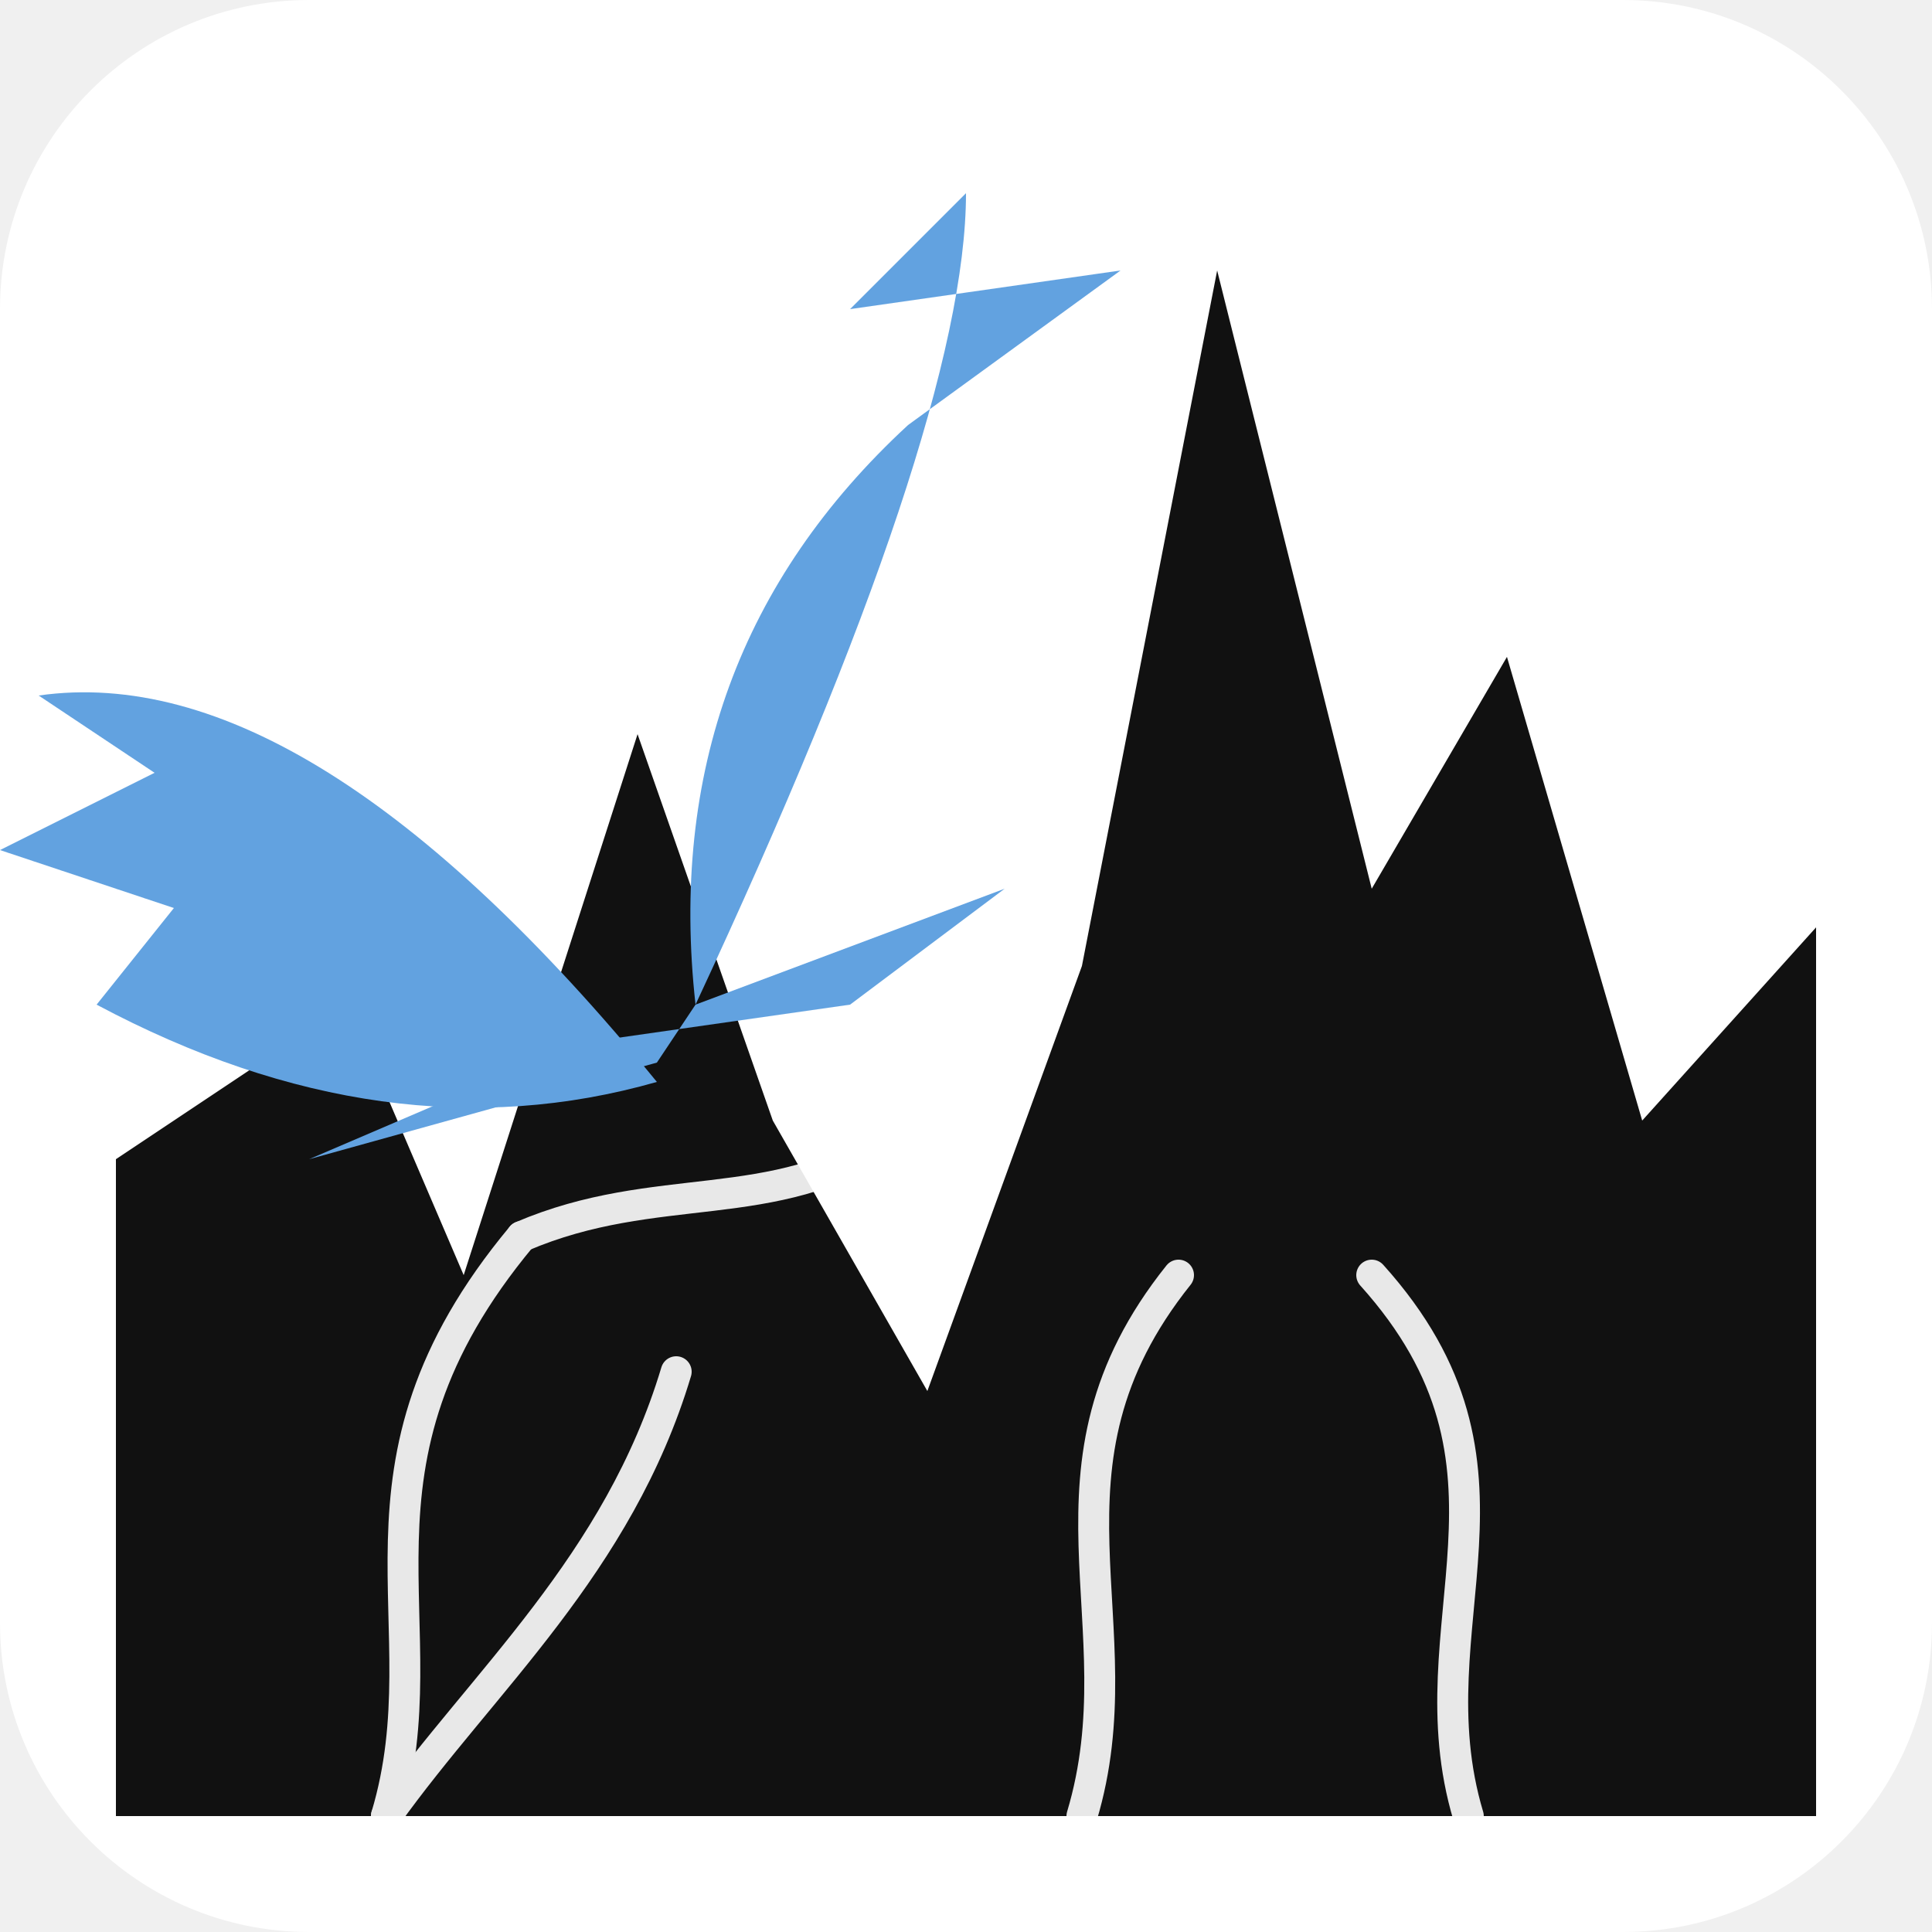
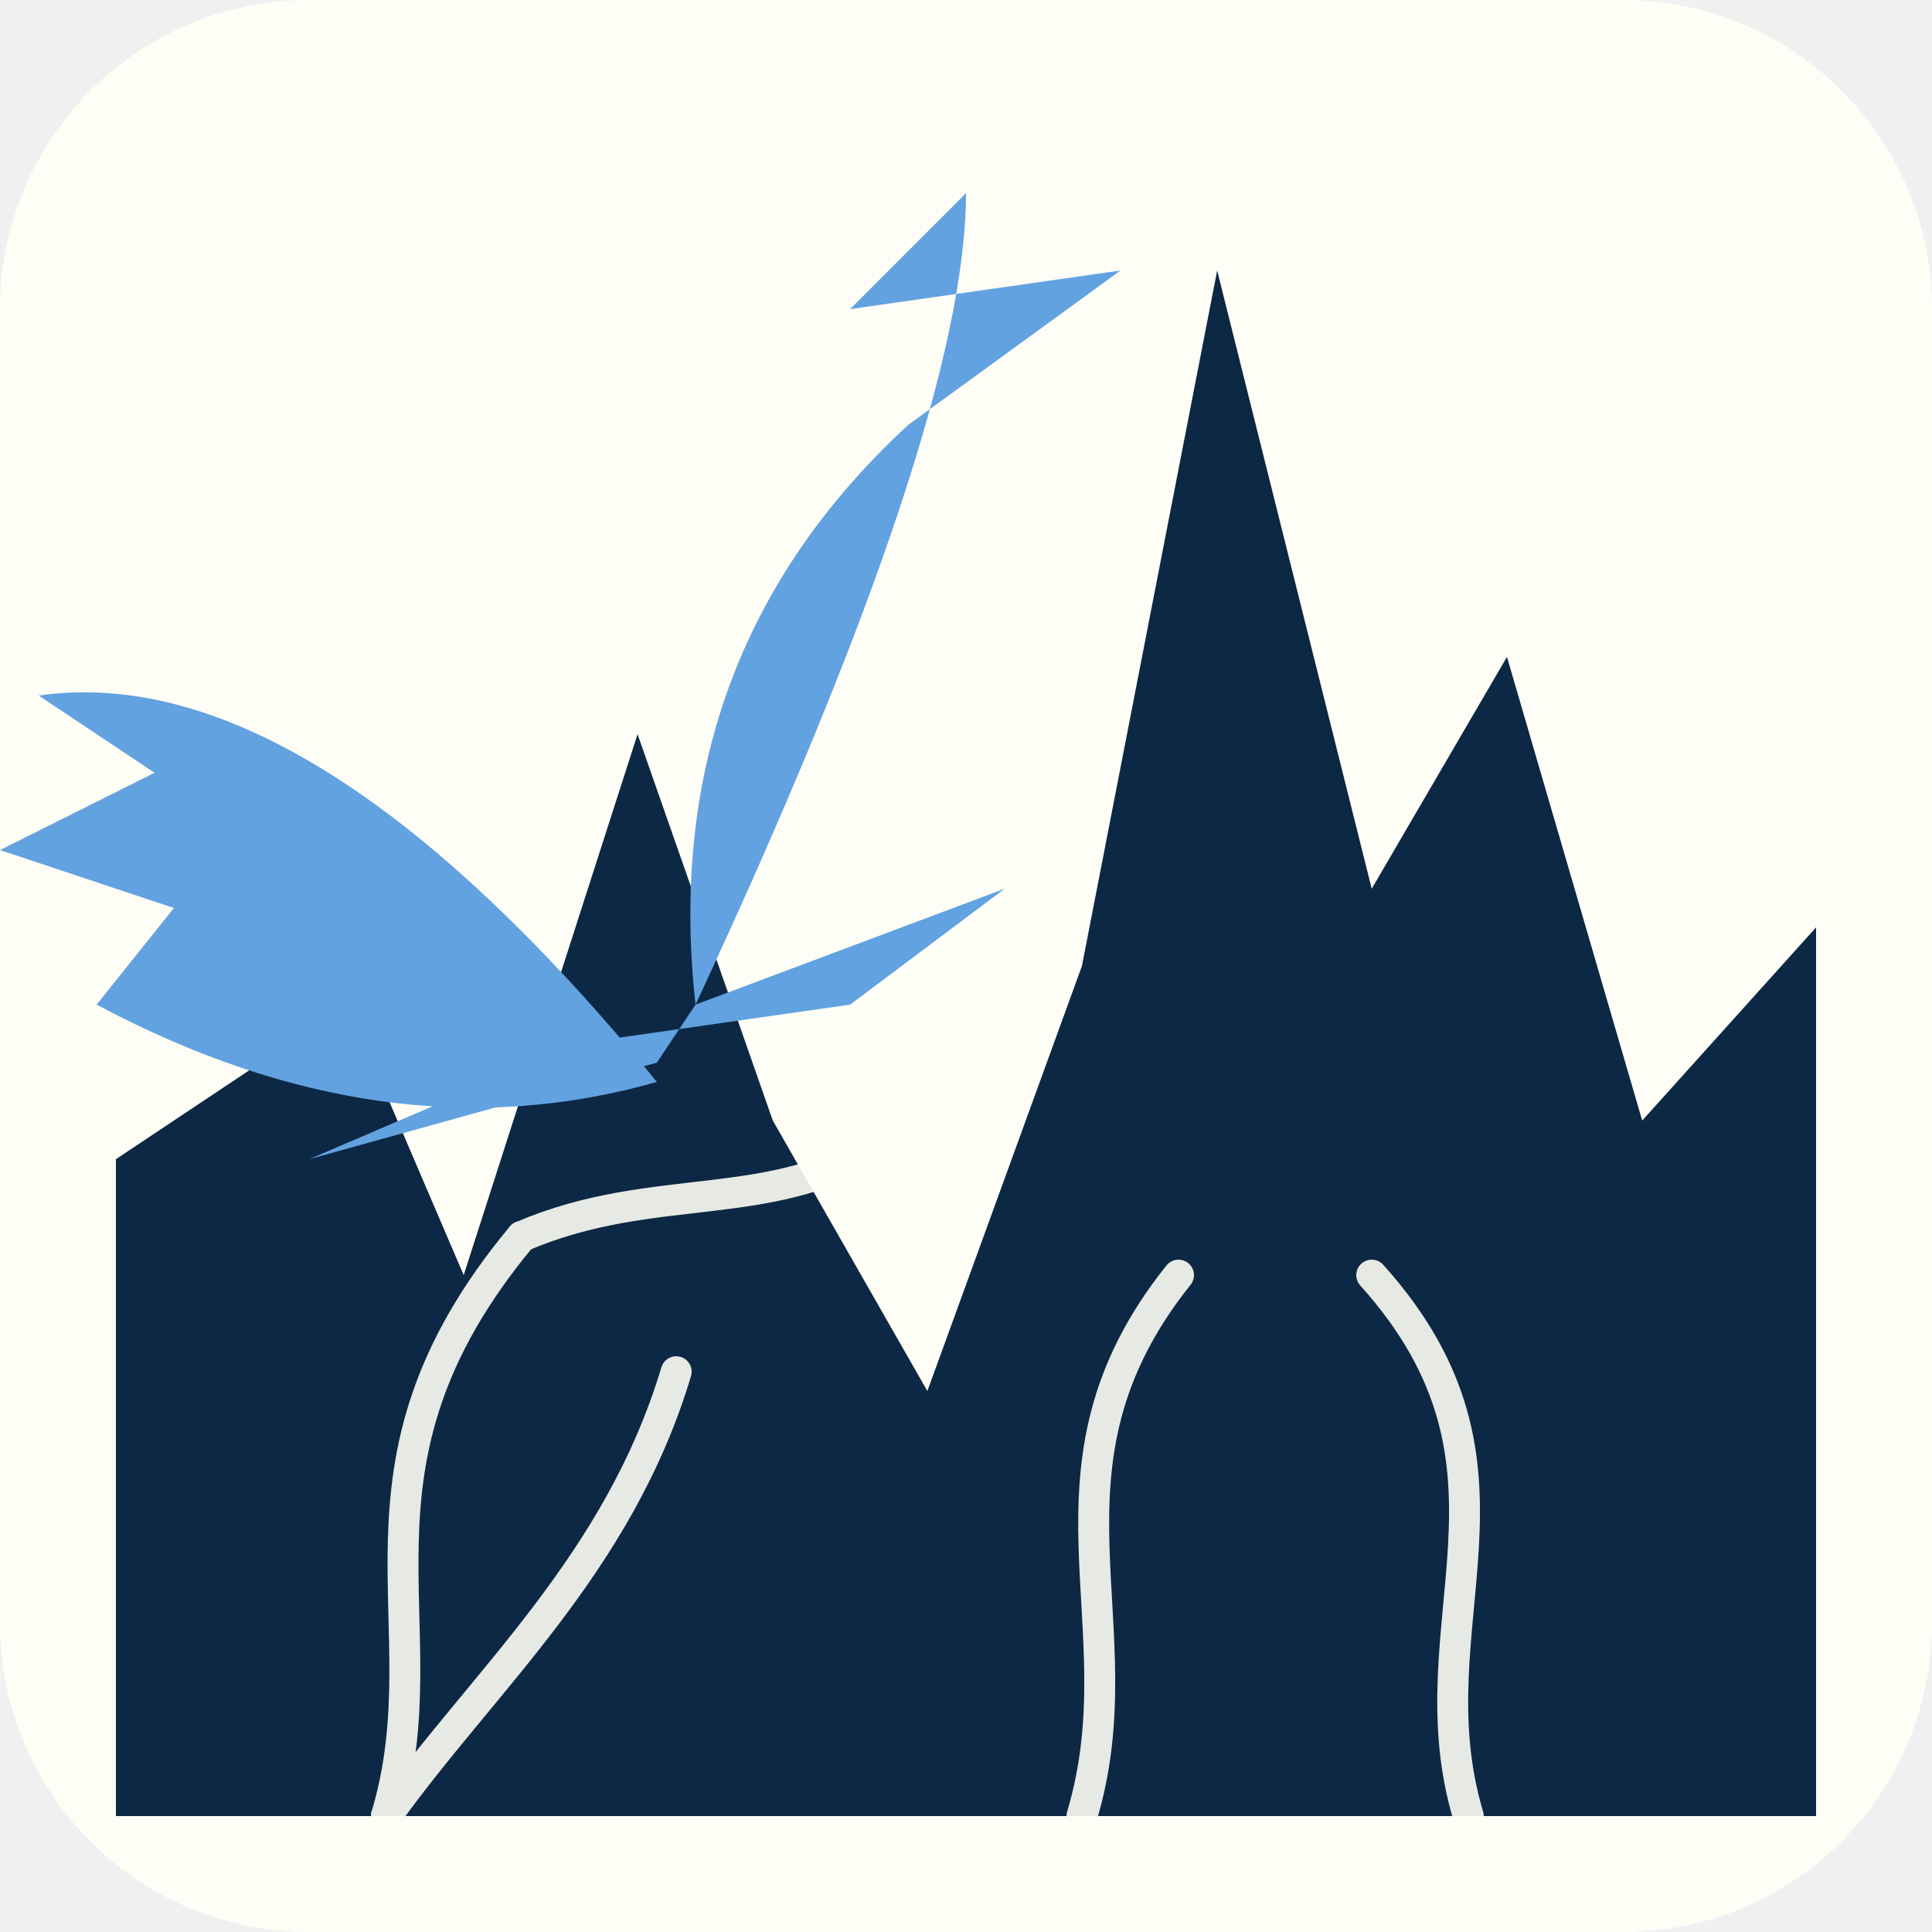
<svg xmlns="http://www.w3.org/2000/svg" viewBox="0 0 100 100">
-   <rect width="100" height="100" rx="16" fill="#ffffff" />
-   <path d="M6,94 L6,60 L18,52 L24,66 L33,38 L40,58 L48,72 L56,50 L63,14 L71,46 L78,34 L85,58 L94,48 L94,94 Z" fill="#111111" />
-   <g stroke="#ffffff" stroke-width="1.6" fill="none" stroke-linecap="round" stroke-linejoin="round" opacity="0.9">
+   <rect width="100" height="100" rx="16" fill="#FFFEF6" />
+   <path d="M6,94 L6,60 L18,52 L24,66 L33,38 L40,58 L48,72 L56,50 L63,14 L71,46 L78,34 L85,58 L94,48 L94,94 Z" fill="#0D2844" />
+   <g stroke="#FFFEF6" stroke-width="1.6" fill="none" stroke-linecap="round" stroke-linejoin="round" opacity="0.9">
    <path d="M20,94 C23,84 17,76 27,64" />
    <path d="M20,94 C25,87 32,81 35,71" />
    <path d="M27,64 C34,61 40,63 46,59" />
    <path d="M56,94 C59,84 53,76 61,66" />
    <path d="M76,94 C73,84 80,76 71,66" />
  </g>
  <path d="M16,60 L34,55 L36,52 L52,46 L44,52 L30,54 Z" fill="#62a2e0" />
  <path d="M34,56            Q16,34 2,36            L8,40            L0,44            L9,47            L5,52            Q20,60 34,56            Z" fill="#62a2e0" />
  <path d="M36,52            Q50,22 50,10            L44,16            L58,14            L47,22            Q34,34 36,52            Z" fill="#62a2e0" />
</svg>
